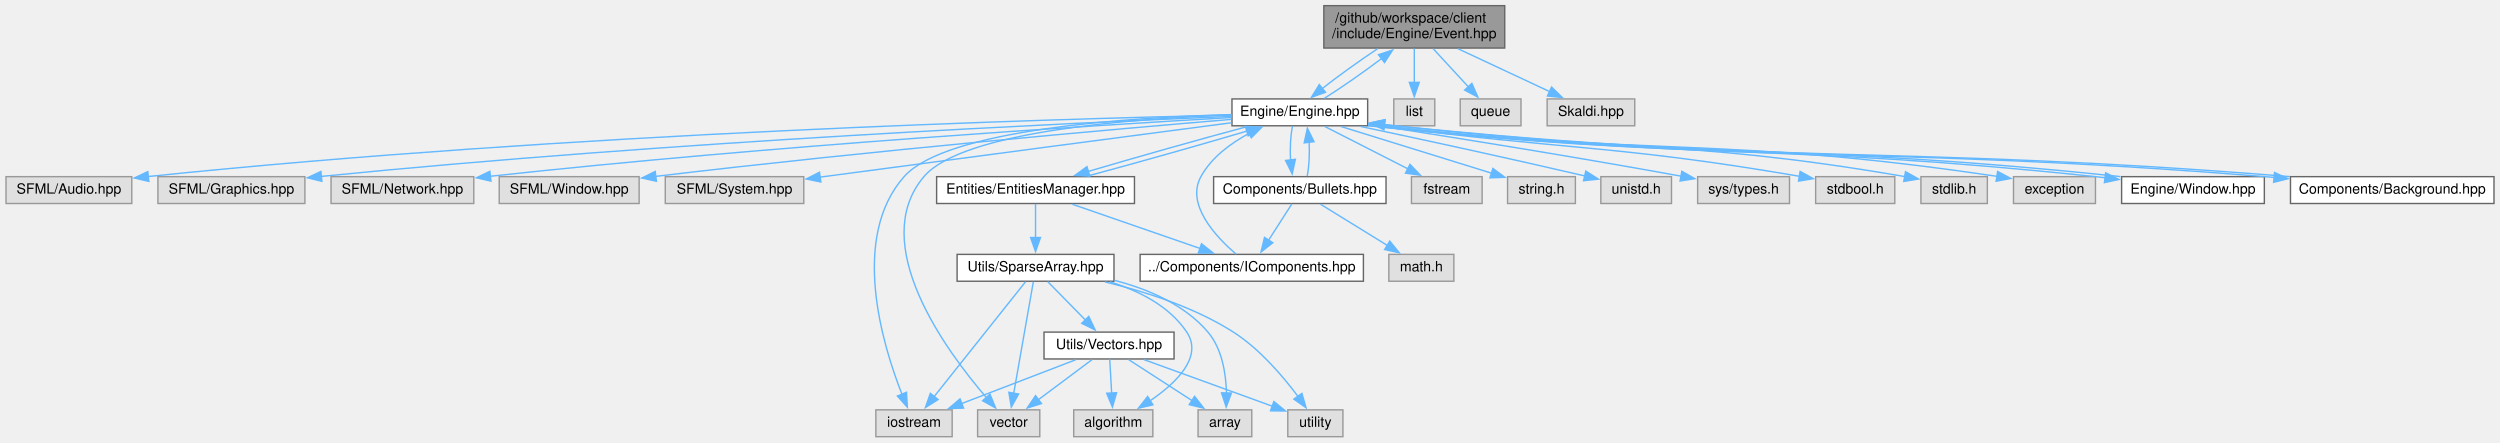
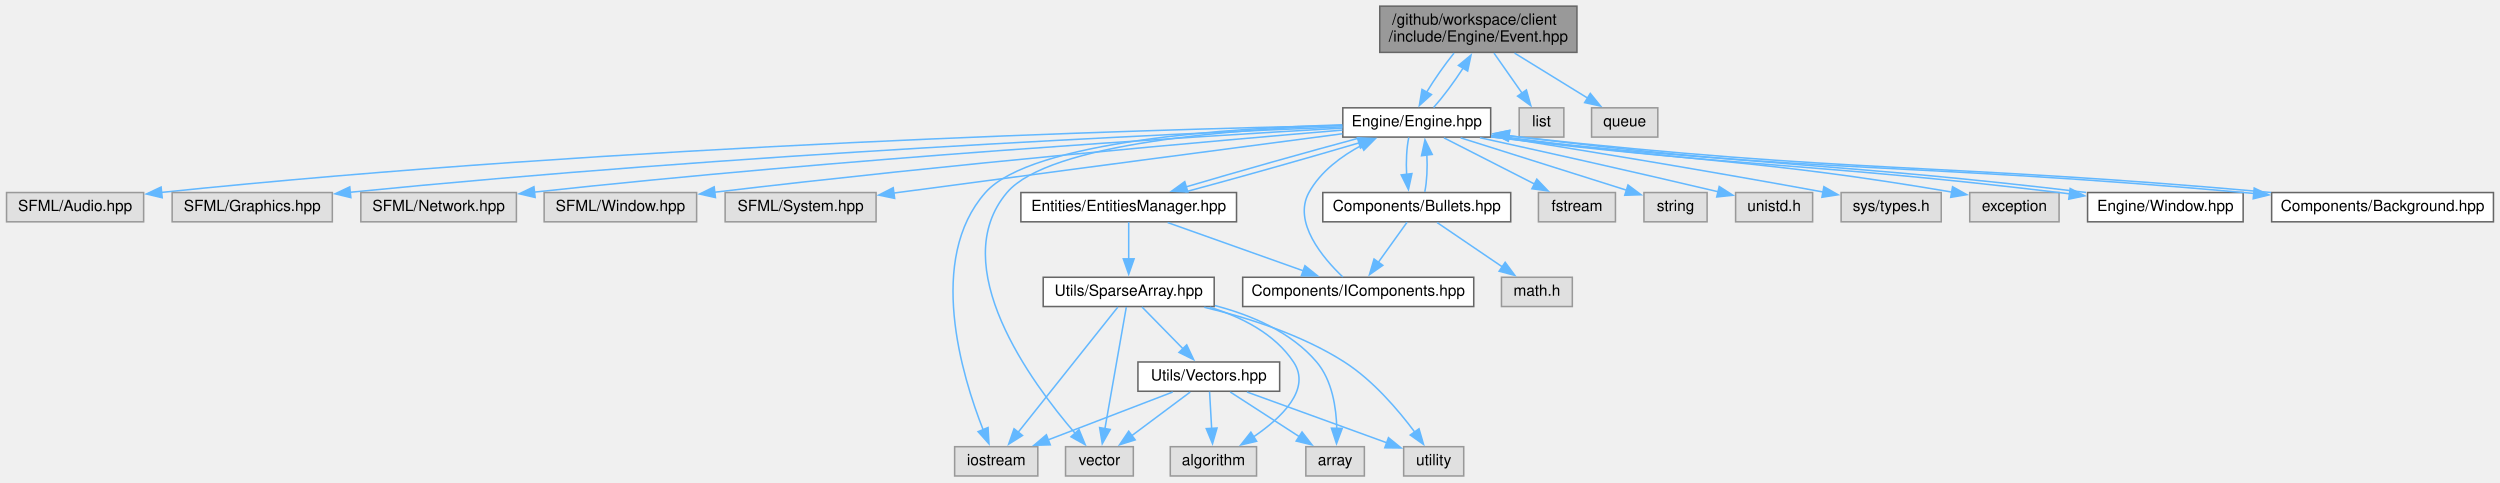
- <svg xmlns="http://www.w3.org/2000/svg" xmlns:xlink="http://www.w3.org/1999/xlink" width="1769pt" height="313pt" viewBox="0.00 0.00 1768.50 313.00">
+ <svg xmlns="http://www.w3.org/2000/svg" xmlns:xlink="http://www.w3.org/1999/xlink" width="1623pt" height="313pt" viewBox="0.00 0.00 1622.50 313.00">
  <g id="graph0" class="graph" transform="scale(1 1) rotate(0) translate(4 309)">
    <g id="node1" class="node">
      <g id="a_node1">
        <a xlink:title=" ">
-           <polygon fill="#999999" stroke="#666666" points="1060.5,-305 932.5,-305 932.5,-275 1060.5,-275 1060.5,-305" />
-           <text text-anchor="start" x="940.5" y="-293" font-family="Helvetica,sans-Serif" font-size="10.00">/github/workspace/client</text>
-           <text text-anchor="middle" x="996.5" y="-282" font-family="Helvetica,sans-Serif" font-size="10.00">/include/Engine/Event.hpp</text>
+           <polygon fill="#999999" stroke="#666666" points="1019.5,-305 891.5,-305 891.5,-275 1019.5,-275 1019.5,-305" />
+           <text text-anchor="start" x="899.5" y="-293" font-family="Helvetica,sans-Serif" font-size="10.00">/github/workspace/client</text>
+           <text text-anchor="middle" x="955.5" y="-282" font-family="Helvetica,sans-Serif" font-size="10.00">/include/Engine/Event.hpp</text>
        </a>
      </g>
    </g>
    <g id="node2" class="node">
      <g id="a_node2">
        <a xlink:href="Engine_8hpp.html" target="_top" xlink:title=" ">
          <polygon fill="white" stroke="#666666" points="963.5,-239 867.5,-239 867.5,-220 963.5,-220 963.5,-239" />
          <text text-anchor="middle" x="915.5" y="-227" font-family="Helvetica,sans-Serif" font-size="10.00">Engine/Engine.hpp</text>
        </a>
      </g>
    </g>
    <g id="edge1" class="edge">
-       <path fill="none" stroke="#63b8ff" d="M970.56,-274.54C957.62,-265.96 942.49,-255.07 931.26,-246.26" />
-       <polygon fill="#63b8ff" stroke="#63b8ff" points="933.69,-243.73 923.72,-240.13 929.27,-249.16 933.69,-243.73" />
-     </g>
-     <g id="node28" class="node">
-       <g id="a_node28">
+       <path fill="none" stroke="#63b8ff" d="M939.7,-274.54C933.54,-266.91 926.93,-257.46 921.98,-249.27" />
+       <polygon fill="#63b8ff" stroke="#63b8ff" points="925.06,-247.6 917.19,-240.5 918.92,-250.96 925.06,-247.6" />
+     </g>
+     <g id="node26" class="node">
+       <g id="a_node26">
        <a xlink:title=" ">
          <polygon fill="#e0e0e0" stroke="#999999" points="1011,-239 982,-239 982,-220 1011,-220 1011,-239" />
          <text text-anchor="middle" x="996.5" y="-227" font-family="Helvetica,sans-Serif" font-size="10.00">list</text>
        </a>
      </g>
    </g>
-     <g id="edge41" class="edge">
-       <path fill="none" stroke="#63b8ff" d="M996.5,-274.54C996.5,-267.34 996.5,-258.53 996.5,-250.68" />
-       <polygon fill="#63b8ff" stroke="#63b8ff" points="1000,-250.69 996.5,-240.69 993,-250.69 1000,-250.69" />
-     </g>
-     <g id="node29" class="node">
-       <g id="a_node29">
+     <g id="edge39" class="edge">
+       <path fill="none" stroke="#63b8ff" d="M965.63,-274.54C971.16,-266.65 978.06,-256.81 983.93,-248.44" />
+       <polygon fill="#63b8ff" stroke="#63b8ff" points="986.68,-250.61 989.55,-240.41 980.95,-246.59 986.68,-250.61" />
+     </g>
+     <g id="node27" class="node">
+       <g id="a_node27">
        <a xlink:title=" ">
          <polygon fill="#e0e0e0" stroke="#999999" points="1072,-239 1029,-239 1029,-220 1072,-220 1072,-239" />
          <text text-anchor="middle" x="1050.5" y="-227" font-family="Helvetica,sans-Serif" font-size="10.00">queue</text>
        </a>
      </g>
    </g>
-     <g id="edge42" class="edge">
-       <path fill="none" stroke="#63b8ff" d="M1009.85,-274.54C1017.37,-266.39 1026.81,-256.16 1034.7,-247.61" />
-       <polygon fill="#63b8ff" stroke="#63b8ff" points="1037.25,-250.01 1041.47,-240.29 1032.11,-245.26 1037.25,-250.01" />
-     </g>
-     <g id="node30" class="node">
-       <g id="a_node30">
-         <a xlink:title=" ">
-           <polygon fill="#e0e0e0" stroke="#999999" points="1152.5,-239 1090.5,-239 1090.5,-220 1152.5,-220 1152.5,-239" />
-           <text text-anchor="middle" x="1121.5" y="-227" font-family="Helvetica,sans-Serif" font-size="10.00">Skaldi.hpp</text>
-         </a>
-       </g>
-     </g>
-     <g id="edge43" class="edge">
-       <path fill="none" stroke="#63b8ff" d="M1027.4,-274.54C1047.19,-265.28 1072.73,-253.33 1092.2,-244.21" />
-       <polygon fill="#63b8ff" stroke="#63b8ff" points="1093.65,-247.4 1101.23,-239.99 1090.69,-241.06 1093.65,-247.4" />
-     </g>
-     <g id="edge18" class="edge">
-       <path fill="none" stroke="#63b8ff" d="M932.75,-239.35C944.73,-246.85 960.57,-257.92 973.54,-267.71" />
-       <polygon fill="#63b8ff" stroke="#63b8ff" points="971.14,-270.28 981.2,-273.61 975.42,-264.73 971.14,-270.28" />
+     <g id="edge40" class="edge">
+       <path fill="none" stroke="#63b8ff" d="M978.98,-274.54C993.4,-265.66 1011.81,-254.32 1026.35,-245.37" />
+       <polygon fill="#63b8ff" stroke="#63b8ff" points="1028.17,-248.36 1034.85,-240.14 1024.5,-242.4 1028.17,-248.36" />
+     </g>
+     <g id="edge16" class="edge">
+       <path fill="none" stroke="#63b8ff" d="M926.4,-239.18C932.48,-245.94 939.71,-255.69 945.59,-264.77" />
+       <polygon fill="#63b8ff" stroke="#63b8ff" points="942.56,-266.52 950.74,-273.25 948.54,-262.88 942.56,-266.52" />
    </g>
    <g id="node3" class="node">
      <g id="a_node3">
        <a xlink:title=" ">
          <polygon fill="#e0e0e0" stroke="#999999" points="89,-184 0,-184 0,-165 89,-165 89,-184" />
          <text text-anchor="middle" x="44.5" y="-172" font-family="Helvetica,sans-Serif" font-size="10.00">SFML/Audio.hpp</text>
        </a>
      </g>
    </g>
    <g id="edge2" class="edge">
      <path fill="none" stroke="#63b8ff" d="M867.02,-227.58C741.95,-224.84 398.03,-214.97 100.69,-184.1" />
      <polygon fill="#63b8ff" stroke="#63b8ff" points="101.06,-180.62 90.75,-183.06 100.33,-187.58 101.06,-180.62" />
    </g>
    <g id="node4" class="node">
      <g id="a_node4">
        <a xlink:title=" ">
          <polygon fill="#e0e0e0" stroke="#999999" points="211.5,-184 107.5,-184 107.5,-165 211.5,-165 211.5,-184" />
          <text text-anchor="middle" x="159.5" y="-172" font-family="Helvetica,sans-Serif" font-size="10.00">SFML/Graphics.hpp</text>
        </a>
      </g>
    </g>
    <g id="edge3" class="edge">
      <path fill="none" stroke="#63b8ff" d="M867.37,-226.65C755.99,-222.12 471.66,-209.02 223.15,-184.19" />
      <polygon fill="#63b8ff" stroke="#63b8ff" points="223.52,-180.71 213.22,-183.19 222.82,-187.67 223.52,-180.71" />
    </g>
    <g id="node5" class="node">
      <g id="a_node5">
        <a xlink:title=" ">
          <polygon fill="#e0e0e0" stroke="#999999" points="331,-184 230,-184 230,-165 331,-165 331,-184" />
          <text text-anchor="middle" x="280.5" y="-172" font-family="Helvetica,sans-Serif" font-size="10.00">SFML/Network.hpp</text>
        </a>
      </g>
    </g>
    <g id="edge4" class="edge">
      <path fill="none" stroke="#63b8ff" d="M867.23,-225.85C769.97,-220.28 543.26,-206.11 342.67,-184.28" />
      <polygon fill="#63b8ff" stroke="#63b8ff" points="343.15,-180.82 332.83,-183.2 342.38,-187.77 343.15,-180.82" />
    </g>
    <g id="node6" class="node">
      <g id="a_node6">
        <a xlink:title=" ">
          <polygon fill="#e0e0e0" stroke="#999999" points="448,-184 349,-184 349,-165 448,-165 448,-184" />
          <text text-anchor="middle" x="398.5" y="-172" font-family="Helvetica,sans-Serif" font-size="10.00">SFML/Window.hpp</text>
        </a>
      </g>
    </g>
    <g id="edge5" class="edge">
      <path fill="none" stroke="#63b8ff" d="M867.28,-224.55C785.68,-217.71 614.86,-202.7 459.53,-184.19" />
      <polygon fill="#63b8ff" stroke="#63b8ff" points="460.22,-180.75 449.87,-183.03 459.39,-187.7 460.22,-180.75" />
    </g>
    <g id="node7" class="node">
      <g id="a_node7">
        <a xlink:title=" ">
          <polygon fill="#e0e0e0" stroke="#999999" points="564.5,-184 466.5,-184 466.5,-165 564.5,-165 564.5,-184" />
          <text text-anchor="middle" x="515.5" y="-172" font-family="Helvetica,sans-Serif" font-size="10.00">SFML/System.hpp</text>
        </a>
      </g>
    </g>
    <g id="edge6" class="edge">
      <path fill="none" stroke="#63b8ff" d="M867.22,-222.17C801.79,-213.58 681.31,-197.72 578.5,-184 577.66,-183.89 576.81,-183.77 575.96,-183.66" />
      <polygon fill="#63b8ff" stroke="#63b8ff" points="576.56,-180.21 566.18,-182.35 575.63,-187.15 576.56,-180.21" />
    </g>
    <g id="node8" class="node">
      <g id="a_node8">
        <a xlink:title=" ">
          <polygon fill="#e0e0e0" stroke="#999999" points="669.5,-19 615.5,-19 615.5,0 669.5,0 669.5,-19" />
          <text text-anchor="middle" x="642.5" y="-7" font-family="Helvetica,sans-Serif" font-size="10.00">iostream</text>
        </a>
      </g>
    </g>
    <g id="edge7" class="edge">
      <path fill="none" stroke="#63b8ff" d="M867.17,-227.93C795.25,-225.95 665.32,-217.67 635.5,-184 597.25,-140.81 620.1,-65.24 634.07,-29.83" />
      <polygon fill="#63b8ff" stroke="#63b8ff" points="637.19,-31.45 637.79,-20.87 630.73,-28.77 637.19,-31.45" />
    </g>
    <g id="node9" class="node">
      <g id="a_node9">
        <a xlink:title=" ">
          <polygon fill="#e0e0e0" stroke="#999999" points="1044.5,-184 994.5,-184 994.5,-165 1044.5,-165 1044.5,-184" />
          <text text-anchor="middle" x="1019.5" y="-172" font-family="Helvetica,sans-Serif" font-size="10.00">fstream</text>
        </a>
      </g>
    </g>
    <g id="edge8" class="edge">
      <path fill="none" stroke="#63b8ff" d="M933.14,-219.51C949.23,-211.31 973.25,-199.07 991.87,-189.58" />
      <polygon fill="#63b8ff" stroke="#63b8ff" points="993.45,-192.7 1000.77,-185.05 990.27,-186.47 993.45,-192.7" />
    </g>
    <g id="node10" class="node">
      <g id="a_node10">
        <a xlink:title=" ">
-           <polygon fill="#e0e0e0" stroke="#999999" points="1110.5,-184 1062.5,-184 1062.5,-165 1110.5,-165 1110.5,-184" />
-           <text text-anchor="middle" x="1086.5" y="-172" font-family="Helvetica,sans-Serif" font-size="10.00">string.h</text>
+           <polygon fill="#e0e0e0" stroke="#999999" points="1104,-184 1063,-184 1063,-165 1104,-165 1104,-184" />
+           <text text-anchor="middle" x="1083.5" y="-172" font-family="Helvetica,sans-Serif" font-size="10.00">string</text>
        </a>
      </g>
    </g>
    <g id="edge9" class="edge">
-       <path fill="none" stroke="#63b8ff" d="M944.51,-219.51C973.96,-210.38 1019.59,-196.24 1051.14,-186.46" />
-       <polygon fill="#63b8ff" stroke="#63b8ff" points="1052.11,-189.82 1060.62,-183.52 1050.03,-183.14 1052.11,-189.82" />
+       <path fill="none" stroke="#63b8ff" d="M944,-219.51C973.93,-210.07 1020.88,-195.25 1051.92,-185.46" />
+       <polygon fill="#63b8ff" stroke="#63b8ff" points="1052.65,-188.9 1061.13,-182.56 1050.54,-182.23 1052.65,-188.9" />
    </g>
    <g id="node11" class="node">
      <g id="a_node11">
        <a xlink:title=" ">
-           <polygon fill="#e0e0e0" stroke="#999999" points="1178.5,-184 1128.5,-184 1128.5,-165 1178.5,-165 1178.5,-184" />
-           <text text-anchor="middle" x="1153.5" y="-172" font-family="Helvetica,sans-Serif" font-size="10.00">unistd.h</text>
+           <polygon fill="#e0e0e0" stroke="#999999" points="1172.5,-184 1122.5,-184 1122.5,-165 1172.5,-165 1172.5,-184" />
+           <text text-anchor="middle" x="1147.5" y="-172" font-family="Helvetica,sans-Serif" font-size="10.00">unistd.h</text>
        </a>
      </g>
    </g>
    <g id="edge10" class="edge">
-       <path fill="none" stroke="#63b8ff" d="M958.57,-219.5C997.57,-211.26 1056.89,-198.51 1117.37,-184.45" />
-       <polygon fill="#63b8ff" stroke="#63b8ff" points="1117.85,-187.93 1126.8,-182.24 1116.26,-181.11 1117.85,-187.93" />
+       <path fill="none" stroke="#63b8ff" d="M956.52,-219.58C994.26,-211.31 1052.06,-198.47 1111.21,-184.5" />
+       <polygon fill="#63b8ff" stroke="#63b8ff" points="1111.87,-187.94 1120.79,-182.23 1110.25,-181.13 1111.87,-187.94" />
    </g>
    <g id="node12" class="node">
      <g id="a_node12">
        <a xlink:title=" ">
-           <polygon fill="#e0e0e0" stroke="#999999" points="1262,-184 1197,-184 1197,-165 1262,-165 1262,-184" />
-           <text text-anchor="middle" x="1229.5" y="-172" font-family="Helvetica,sans-Serif" font-size="10.00">sys/types.h</text>
+           <polygon fill="#e0e0e0" stroke="#999999" points="1256,-184 1191,-184 1191,-165 1256,-165 1256,-184" />
+           <text text-anchor="middle" x="1223.5" y="-172" font-family="Helvetica,sans-Serif" font-size="10.00">sys/types.h</text>
        </a>
      </g>
    </g>
    <g id="edge11" class="edge">
-       <path fill="none" stroke="#63b8ff" d="M963.75,-221.17C1015.85,-213.12 1101.6,-199.52 1185.26,-184.35" />
-       <polygon fill="#63b8ff" stroke="#63b8ff" points="1185.81,-187.81 1195.02,-182.57 1184.55,-180.92 1185.81,-187.81" />
+       <path fill="none" stroke="#63b8ff" d="M963.64,-220.95C1014.7,-212.83 1097.99,-199.27 1179.53,-184.31" />
+       <polygon fill="#63b8ff" stroke="#63b8ff" points="1179.82,-187.82 1189.02,-182.56 1178.55,-180.93 1179.82,-187.82" />
    </g>
    <g id="node13" class="node">
      <g id="a_node13">
        <a xlink:title=" ">
          <polygon fill="#e0e0e0" stroke="#999999" points="731.5,-19 687.5,-19 687.5,0 731.5,0 731.5,-19" />
          <text text-anchor="middle" x="709.5" y="-7" font-family="Helvetica,sans-Serif" font-size="10.00">vector</text>
        </a>
      </g>
    </g>
    <g id="edge12" class="edge">
      <path fill="none" stroke="#63b8ff" d="M867.15,-227.6C798.18,-225.17 676.84,-216.3 649.5,-184 609.4,-136.64 665,-60.96 693.93,-27.44" />
      <polygon fill="#63b8ff" stroke="#63b8ff" points="696.25,-30.09 700.27,-20.29 691.02,-25.44 696.25,-30.09" />
    </g>
    <g id="node14" class="node">
      <g id="a_node14">
        <a xlink:title=" ">
-           <polygon fill="#e0e0e0" stroke="#999999" points="1336.5,-184 1280.5,-184 1280.5,-165 1336.5,-165 1336.5,-184" />
-           <text text-anchor="middle" x="1308.5" y="-172" font-family="Helvetica,sans-Serif" font-size="10.00">stdbool.h</text>
+           <polygon fill="#e0e0e0" stroke="#999999" points="1332.5,-184 1274.5,-184 1274.5,-165 1332.5,-165 1332.5,-184" />
+           <text text-anchor="middle" x="1303.5" y="-172" font-family="Helvetica,sans-Serif" font-size="10.00">exception</text>
        </a>
      </g>
    </g>
    <g id="edge13" class="edge">
-       <path fill="none" stroke="#63b8ff" d="M963.91,-221.31C967.15,-220.86 970.37,-220.42 973.5,-220 1102.12,-202.81 1138.13,-206.73 1269.01,-184.26" />
-       <polygon fill="#63b8ff" stroke="#63b8ff" points="1269.54,-187.73 1278.79,-182.57 1268.34,-180.83 1269.54,-187.73" />
+       <path fill="none" stroke="#63b8ff" d="M963.91,-221.32C967.15,-220.87 970.37,-220.42 973.5,-220 1099.54,-203 1134.75,-206.11 1263.05,-184.28" />
+       <polygon fill="#63b8ff" stroke="#63b8ff" points="1263.35,-187.78 1272.61,-182.63 1262.16,-180.88 1263.35,-187.78" />
    </g>
    <g id="node15" class="node">
      <g id="a_node15">
-         <a xlink:title=" ">
-           <polygon fill="#e0e0e0" stroke="#999999" points="1402,-184 1355,-184 1355,-165 1402,-165 1402,-184" />
-           <text text-anchor="middle" x="1378.5" y="-172" font-family="Helvetica,sans-Serif" font-size="10.00">stdlib.h</text>
+         <a xlink:href="Window_8hpp.html" target="_top" xlink:title=" ">
+           <polygon fill="white" stroke="#666666" points="1452,-184 1351,-184 1351,-165 1452,-165 1452,-184" />
+           <text text-anchor="middle" x="1401.5" y="-172" font-family="Helvetica,sans-Serif" font-size="10.00">Engine/Window.hpp</text>
        </a>
      </g>
    </g>
    <g id="edge14" class="edge">
-       <path fill="none" stroke="#63b8ff" d="M963.9,-221.23C967.14,-220.79 970.37,-220.38 973.5,-220 1134.85,-200.38 1179.98,-212.27 1343.84,-184" />
-       <polygon fill="#63b8ff" stroke="#63b8ff" points="1344.07,-187.51 1353.31,-182.34 1342.86,-180.61 1344.07,-187.51" />
+       <path fill="none" stroke="#63b8ff" d="M963.89,-220.07C964.1,-220.05 964.3,-220.02 964.5,-220 1127.62,-200.08 1169.33,-203.53 1332.5,-184 1334.79,-183.73 1337.12,-183.44 1339.48,-183.14" />
+       <polygon fill="#63b8ff" stroke="#63b8ff" points="1339.7,-186.64 1349.16,-181.87 1338.79,-179.7 1339.7,-186.64" />
    </g>
    <g id="node16" class="node">
      <g id="a_node16">
-         <a xlink:title=" ">
-           <polygon fill="#e0e0e0" stroke="#999999" points="1478.5,-184 1420.5,-184 1420.5,-165 1478.5,-165 1478.5,-184" />
-           <text text-anchor="middle" x="1449.5" y="-172" font-family="Helvetica,sans-Serif" font-size="10.00">exception</text>
-         </a>
-       </g>
-     </g>
-     <g id="edge15" class="edge">
-       <path fill="none" stroke="#63b8ff" d="M963.89,-221.17C967.14,-220.75 970.37,-220.36 973.5,-220 1163.87,-198.25 1216.41,-212.81 1408.76,-184.21" />
-       <polygon fill="#63b8ff" stroke="#63b8ff" points="1409.26,-187.67 1418.62,-182.72 1408.21,-180.75 1409.26,-187.67" />
-     </g>
-     <g id="node17" class="node">
-       <g id="a_node17">
-         <a xlink:href="Window_8hpp.html" target="_top" xlink:title=" ">
-           <polygon fill="white" stroke="#666666" points="1598,-184 1497,-184 1497,-165 1598,-165 1598,-184" />
-           <text text-anchor="middle" x="1547.5" y="-172" font-family="Helvetica,sans-Serif" font-size="10.00">Engine/Window.hpp</text>
-         </a>
-       </g>
-     </g>
-     <g id="edge16" class="edge">
-       <path fill="none" stroke="#63b8ff" d="M963.89,-220.07C964.09,-220.04 964.3,-220.02 964.5,-220 1192.18,-195.38 1250.77,-208.08 1478.5,-184 1480.79,-183.76 1483.12,-183.5 1485.49,-183.22" />
-       <polygon fill="#63b8ff" stroke="#63b8ff" points="1485.69,-186.72 1495.18,-182.01 1484.82,-179.77 1485.69,-186.72" />
-     </g>
-     <g id="node18" class="node">
-       <g id="a_node18">
        <a xlink:href="EntitiesManager_8hpp.html" target="_top" xlink:title=" ">
          <polygon fill="white" stroke="#666666" points="798.5,-184 658.5,-184 658.5,-165 798.5,-165 798.5,-184" />
          <text text-anchor="middle" x="728.5" y="-172" font-family="Helvetica,sans-Serif" font-size="10.00">Entities/EntitiesManager.hpp</text>
        </a>
      </g>
    </g>
-     <g id="edge19" class="edge">
+     <g id="edge17" class="edge">
      <path fill="none" stroke="#63b8ff" d="M878.56,-219.51C845.88,-210.76 798.59,-197.42 765.8,-187.71" />
      <polygon fill="#63b8ff" stroke="#63b8ff" points="766.89,-184.39 756.31,-184.88 764.89,-191.09 766.89,-184.39" />
    </g>
-     <g id="node25" class="node">
-       <g id="a_node25">
+     <g id="node23" class="node">
+       <g id="a_node23">
        <a xlink:href="Bullets_8hpp.html" target="_top" xlink:title=" ">
          <polygon fill="white" stroke="#666666" points="976.5,-184 854.5,-184 854.5,-165 976.5,-165 976.5,-184" />
          <text text-anchor="middle" x="915.5" y="-172" font-family="Helvetica,sans-Serif" font-size="10.00">Components/Bullets.hpp</text>
        </a>
      </g>
    </g>
-     <g id="edge35" class="edge">
+     <g id="edge33" class="edge">
      <path fill="none" stroke="#63b8ff" d="M910.33,-219.75C908.92,-213.19 908.46,-203.95 908.93,-195.6" />
      <polygon fill="#63b8ff" stroke="#63b8ff" points="912.37,-196.3 910.11,-185.94 905.42,-195.45 912.37,-196.3" />
    </g>
-     <g id="node27" class="node">
-       <g id="a_node27">
+     <g id="node25" class="node">
+       <g id="a_node25">
        <a xlink:href="Background_8hpp.html" target="_top" xlink:title=" ">
-           <polygon fill="white" stroke="#666666" points="1760.5,-184 1616.5,-184 1616.5,-165 1760.5,-165 1760.5,-184" />
-           <text text-anchor="middle" x="1688.5" y="-172" font-family="Helvetica,sans-Serif" font-size="10.00">Components/Background.hpp</text>
-         </a>
-       </g>
-     </g>
-     <g id="edge39" class="edge">
-       <path fill="none" stroke="#63b8ff" d="M963.89,-220.06C964.09,-220.04 964.3,-220.02 964.5,-220 1245.29,-191.51 1317.19,-206.73 1598.5,-184 1600.67,-183.82 1602.87,-183.64 1605.09,-183.45" />
-       <polygon fill="#63b8ff" stroke="#63b8ff" points="1605.18,-186.95 1614.82,-182.56 1604.55,-179.98 1605.18,-186.95" />
-     </g>
-     <g id="edge17" class="edge">
-       <path fill="none" stroke="#63b8ff" d="M1496.17,-184.04C1268.71,-208.06 1210.07,-195.39 982.5,-220 980.17,-220.25 977.79,-220.53 975.38,-220.82" />
-       <polygon fill="#63b8ff" stroke="#63b8ff" points="974.93,-217.35 965.46,-222.1 975.83,-224.29 974.93,-217.35" />
-     </g>
-     <g id="edge20" class="edge">
+           <polygon fill="white" stroke="#666666" points="1614.5,-184 1470.5,-184 1470.5,-165 1614.5,-165 1614.5,-184" />
+           <text text-anchor="middle" x="1542.5" y="-172" font-family="Helvetica,sans-Serif" font-size="10.00">Components/Background.hpp</text>
+         </a>
+       </g>
+     </g>
+     <g id="edge37" class="edge">
+       <path fill="none" stroke="#63b8ff" d="M963.89,-220.07C964.09,-220.04 964.3,-220.02 964.5,-220 1180.67,-196.22 1235.88,-203.35 1452.5,-184 1454.67,-183.81 1456.86,-183.61 1459.08,-183.4" />
+       <polygon fill="#63b8ff" stroke="#63b8ff" points="1459.19,-186.9 1468.82,-182.47 1458.53,-179.94 1459.19,-186.9" />
+     </g>
+     <g id="edge15" class="edge">
+       <path fill="none" stroke="#63b8ff" d="M1350.02,-184.06C1187.25,-203.52 1145.47,-200.1 982.5,-220 980.17,-220.28 977.79,-220.59 975.38,-220.9" />
+       <polygon fill="#63b8ff" stroke="#63b8ff" points="974.92,-217.43 965.48,-222.24 975.86,-224.37 974.92,-217.43" />
+     </g>
+     <g id="edge18" class="edge">
      <path fill="none" stroke="#63b8ff" d="M765.27,-184.45C797.91,-193.18 845.2,-206.52 878.03,-216.24" />
      <polygon fill="#63b8ff" stroke="#63b8ff" points="876.96,-219.57 887.54,-219.08 878.96,-212.86 876.96,-219.57" />
    </g>
-     <g id="node19" class="node">
-       <g id="a_node19">
+     <g id="node17" class="node">
+       <g id="a_node17">
        <a xlink:href="IComponents_8hpp.html" target="_top" xlink:title=" ">
-           <polygon fill="white" stroke="#666666" points="960.5,-129 802.5,-129 802.5,-110 960.5,-110 960.5,-129" />
-           <text text-anchor="middle" x="881.5" y="-117" font-family="Helvetica,sans-Serif" font-size="10.00">../Components/IComponents.hpp</text>
-         </a>
-       </g>
-     </g>
-     <g id="edge21" class="edge">
-       <path fill="none" stroke="#63b8ff" d="M754.45,-164.51C779.37,-155.88 817.23,-142.76 845.14,-133.1" />
-       <polygon fill="#63b8ff" stroke="#63b8ff" points="845.94,-136.52 854.24,-129.94 843.65,-129.91 845.94,-136.52" />
-     </g>
-     <g id="node20" class="node">
-       <g id="a_node20">
+           <polygon fill="white" stroke="#666666" points="952.5,-129 802.5,-129 802.5,-110 952.5,-110 952.5,-129" />
+           <text text-anchor="middle" x="877.5" y="-117" font-family="Helvetica,sans-Serif" font-size="10.00">Components/IComponents.hpp</text>
+         </a>
+       </g>
+     </g>
+     <g id="edge19" class="edge">
+       <path fill="none" stroke="#63b8ff" d="M753.78,-164.51C778,-155.89 814.8,-142.8 841.97,-133.14" />
+       <polygon fill="#63b8ff" stroke="#63b8ff" points="842.92,-136.51 851.17,-129.87 840.58,-129.92 842.92,-136.51" />
+     </g>
+     <g id="node18" class="node">
+       <g id="a_node18">
        <a xlink:href="SparseArray_8hpp.html" target="_top" xlink:title=" ">
          <polygon fill="white" stroke="#666666" points="784,-129 673,-129 673,-110 784,-110 784,-129" />
          <text text-anchor="middle" x="728.5" y="-117" font-family="Helvetica,sans-Serif" font-size="10.00">Utils/SparseArray.hpp</text>
        </a>
      </g>
    </g>
-     <g id="edge23" class="edge">
+     <g id="edge21" class="edge">
      <path fill="none" stroke="#63b8ff" d="M728.5,-164.75C728.5,-158.27 728.5,-149.16 728.5,-140.9" />
      <polygon fill="#63b8ff" stroke="#63b8ff" points="732,-140.96 728.5,-130.96 725,-140.96 732,-140.96" />
    </g>
+     <g id="edge20" class="edge">
+       <path fill="none" stroke="#63b8ff" d="M867.45,-129.23C854.52,-141.56 834.92,-164.74 845.5,-184 853.01,-197.68 866.71,-207.75 880.01,-214.82" />
+       <polygon fill="#63b8ff" stroke="#63b8ff" points="878.1,-217.79 888.63,-218.99 881.15,-211.48 878.1,-217.79" />
+     </g>
    <g id="edge22" class="edge">
-       <path fill="none" stroke="#63b8ff" d="M870.49,-129.09C856.29,-141.25 834.64,-164.23 845.5,-184 853.01,-197.68 866.71,-207.75 880.01,-214.82" />
-       <polygon fill="#63b8ff" stroke="#63b8ff" points="878.1,-217.79 888.63,-218.99 881.15,-211.48 878.1,-217.79" />
-     </g>
-     <g id="edge24" class="edge">
      <path fill="none" stroke="#63b8ff" d="M721.46,-109.66C707.35,-91.94 675.36,-51.77 656.72,-28.35" />
      <polygon fill="#63b8ff" stroke="#63b8ff" points="659.55,-26.29 650.58,-20.64 654.07,-30.65 659.55,-26.29" />
    </g>
-     <g id="edge27" class="edge">
+     <g id="edge25" class="edge">
      <path fill="none" stroke="#63b8ff" d="M726.95,-109.66C723.93,-92.5 717.2,-54.26 713.04,-30.6" />
      <polygon fill="#63b8ff" stroke="#63b8ff" points="716.52,-30.19 711.34,-20.95 709.62,-31.41 716.52,-30.19" />
    </g>
+     <g id="node19" class="node">
+       <g id="a_node19">
+         <a xlink:title=" ">
+           <polygon fill="#e0e0e0" stroke="#999999" points="811.5,-19 755.5,-19 755.5,0 811.5,0 811.5,-19" />
+           <text text-anchor="middle" x="783.5" y="-7" font-family="Helvetica,sans-Serif" font-size="10.00">algorithm</text>
+         </a>
+       </g>
+     </g>
+     <g id="edge23" class="edge">
+       <path fill="none" stroke="#63b8ff" d="M781.23,-109.55C801.74,-103.21 823.22,-92.41 835.5,-74 847.23,-56.42 827.91,-37.89 809.58,-25.42" />
+       <polygon fill="#63b8ff" stroke="#63b8ff" points="811.57,-22.54 801.26,-20.13 807.82,-28.45 811.57,-22.54" />
+     </g>
+     <g id="node20" class="node">
+       <g id="a_node20">
+         <a xlink:title=" ">
+           <polygon fill="#e0e0e0" stroke="#999999" points="881.5,-19 843.5,-19 843.5,0 881.5,0 881.5,-19" />
+           <text text-anchor="middle" x="862.5" y="-7" font-family="Helvetica,sans-Serif" font-size="10.00">array</text>
+         </a>
+       </g>
+     </g>
+     <g id="edge24" class="edge">
+       <path fill="none" stroke="#63b8ff" d="M784.43,-110.62C808.08,-104.46 833.94,-93.51 850.5,-74 860.62,-62.08 863.28,-44.32 863.6,-30.62" />
+       <polygon fill="#63b8ff" stroke="#63b8ff" points="867.1,-30.89 863.41,-20.96 860.11,-31.03 867.1,-30.89" />
+     </g>
    <g id="node21" class="node">
      <g id="a_node21">
        <a xlink:title=" ">
-           <polygon fill="#e0e0e0" stroke="#999999" points="811.5,-19 755.5,-19 755.5,0 811.5,0 811.5,-19" />
-           <text text-anchor="middle" x="783.5" y="-7" font-family="Helvetica,sans-Serif" font-size="10.00">algorithm</text>
-         </a>
-       </g>
-     </g>
-     <g id="edge25" class="edge">
-       <path fill="none" stroke="#63b8ff" d="M781.23,-109.55C801.74,-103.21 823.22,-92.41 835.5,-74 847.23,-56.42 827.91,-37.89 809.58,-25.42" />
-       <polygon fill="#63b8ff" stroke="#63b8ff" points="811.57,-22.54 801.26,-20.13 807.82,-28.45 811.57,-22.54" />
+           <polygon fill="#e0e0e0" stroke="#999999" points="946,-19 907,-19 907,0 946,0 946,-19" />
+           <text text-anchor="middle" x="926.5" y="-7" font-family="Helvetica,sans-Serif" font-size="10.00">utility</text>
+         </a>
+       </g>
+     </g>
+     <g id="edge26" class="edge">
+       <path fill="none" stroke="#63b8ff" d="M777.55,-109.52C805.73,-102.81 840.89,-91.66 868.5,-74 887.12,-62.09 903.6,-42.71 914.19,-28.49" />
+       <polygon fill="#63b8ff" stroke="#63b8ff" points="916.97,-30.63 919.93,-20.46 911.27,-26.57 916.97,-30.63" />
    </g>
    <g id="node22" class="node">
      <g id="a_node22">
-         <a xlink:title=" ">
-           <polygon fill="#e0e0e0" stroke="#999999" points="881.5,-19 843.5,-19 843.5,0 881.5,0 881.5,-19" />
-           <text text-anchor="middle" x="862.5" y="-7" font-family="Helvetica,sans-Serif" font-size="10.00">array</text>
-         </a>
-       </g>
-     </g>
-     <g id="edge26" class="edge">
-       <path fill="none" stroke="#63b8ff" d="M784.43,-110.62C808.08,-104.46 833.94,-93.51 850.5,-74 860.62,-62.08 863.28,-44.32 863.6,-30.62" />
-       <polygon fill="#63b8ff" stroke="#63b8ff" points="867.1,-30.89 863.41,-20.96 860.11,-31.03 867.1,-30.89" />
-     </g>
-     <g id="node23" class="node">
-       <g id="a_node23">
-         <a xlink:title=" ">
-           <polygon fill="#e0e0e0" stroke="#999999" points="946,-19 907,-19 907,0 946,0 946,-19" />
-           <text text-anchor="middle" x="926.5" y="-7" font-family="Helvetica,sans-Serif" font-size="10.00">utility</text>
-         </a>
-       </g>
-     </g>
-     <g id="edge28" class="edge">
-       <path fill="none" stroke="#63b8ff" d="M777.55,-109.52C805.73,-102.81 840.89,-91.66 868.5,-74 887.12,-62.09 903.6,-42.71 914.19,-28.49" />
-       <polygon fill="#63b8ff" stroke="#63b8ff" points="916.97,-30.63 919.93,-20.46 911.27,-26.57 916.97,-30.63" />
-     </g>
-     <g id="node24" class="node">
-       <g id="a_node24">
        <a xlink:href="Vectors_8hpp.html" target="_top" xlink:title=" ">
          <polygon fill="white" stroke="#666666" points="826.5,-74 734.5,-74 734.5,-55 826.5,-55 826.5,-74" />
          <text text-anchor="middle" x="780.5" y="-62" font-family="Helvetica,sans-Serif" font-size="10.00">Utils/Vectors.hpp</text>
        </a>
      </g>
    </g>
-     <g id="edge29" class="edge">
+     <g id="edge27" class="edge">
      <path fill="none" stroke="#63b8ff" d="M737.09,-109.75C744.34,-102.35 754.95,-91.54 763.87,-82.45" />
      <polygon fill="#63b8ff" stroke="#63b8ff" points="766.16,-85.11 770.67,-75.52 761.16,-80.21 766.16,-85.11" />
    </g>
-     <g id="edge30" class="edge">
+     <g id="edge28" class="edge">
      <path fill="none" stroke="#63b8ff" d="M757.09,-54.51C734.85,-45.97 701.17,-33.03 676.08,-23.4" />
      <polygon fill="#63b8ff" stroke="#63b8ff" points="677.57,-20.22 666.98,-19.9 675.06,-26.75 677.57,-20.22" />
    </g>
-     <g id="edge33" class="edge">
+     <g id="edge31" class="edge">
      <path fill="none" stroke="#63b8ff" d="M768.46,-54.51C758.09,-46.77 742.9,-35.43 730.53,-26.2" />
      <polygon fill="#63b8ff" stroke="#63b8ff" points="732.69,-23.44 722.58,-20.26 728.5,-29.05 732.69,-23.44" />
    </g>
-     <g id="edge31" class="edge">
+     <g id="edge29" class="edge">
      <path fill="none" stroke="#63b8ff" d="M781,-54.75C781.36,-48.27 781.88,-39.16 782.35,-30.9" />
      <polygon fill="#63b8ff" stroke="#63b8ff" points="785.84,-31.13 782.91,-20.95 778.85,-30.74 785.84,-31.13" />
    </g>
-     <g id="edge32" class="edge">
+     <g id="edge30" class="edge">
      <path fill="none" stroke="#63b8ff" d="M794.41,-54.51C806.74,-46.54 824.97,-34.75 839.47,-25.38" />
      <polygon fill="#63b8ff" stroke="#63b8ff" points="841.03,-28.55 847.52,-20.18 837.23,-22.67 841.03,-28.55" />
    </g>
-     <g id="edge34" class="edge">
+     <g id="edge32" class="edge">
      <path fill="none" stroke="#63b8ff" d="M805.27,-54.51C830.32,-45.41 869.11,-31.33 896.03,-21.56" />
      <polygon fill="#63b8ff" stroke="#63b8ff" points="897.14,-24.88 905.35,-18.18 894.76,-18.3 897.14,-24.88" />
    </g>
-     <g id="edge36" class="edge">
+     <g id="edge34" class="edge">
      <path fill="none" stroke="#63b8ff" d="M920.71,-184.44C922.08,-190.97 922.54,-200.1 922.07,-208.35" />
      <polygon fill="#63b8ff" stroke="#63b8ff" points="918.6,-207.89 920.85,-218.25 925.55,-208.75 918.6,-207.89" />
    </g>
-     <g id="edge37" class="edge">
-       <path fill="none" stroke="#63b8ff" d="M909.89,-164.75C905.38,-157.73 898.91,-147.64 893.29,-138.87" />
-       <polygon fill="#63b8ff" stroke="#63b8ff" points="896.4,-137.24 888.05,-130.72 890.51,-141.02 896.4,-137.24" />
-     </g>
-     <g id="node26" class="node">
-       <g id="a_node26">
-         <a xlink:title=" ">
-           <polygon fill="#e0e0e0" stroke="#999999" points="1024.5,-129 978.5,-129 978.5,-110 1024.5,-110 1024.5,-129" />
-           <text text-anchor="middle" x="1001.5" y="-117" font-family="Helvetica,sans-Serif" font-size="10.00">math.h</text>
-         </a>
-       </g>
+     <g id="edge35" class="edge">
+       <path fill="none" stroke="#63b8ff" d="M909.23,-164.75C904.14,-157.66 896.8,-147.42 890.47,-138.59" />
+       <polygon fill="#63b8ff" stroke="#63b8ff" points="893.46,-136.76 884.79,-130.67 887.78,-140.84 893.46,-136.76" />
+     </g>
+     <g id="node24" class="node">
+       <g id="a_node24">
+         <a xlink:title=" ">
+           <polygon fill="#e0e0e0" stroke="#999999" points="1016.5,-129 970.5,-129 970.5,-110 1016.5,-110 1016.5,-129" />
+           <text text-anchor="middle" x="993.5" y="-117" font-family="Helvetica,sans-Serif" font-size="10.00">math.h</text>
+         </a>
+       </g>
+     </g>
+     <g id="edge36" class="edge">
+       <path fill="none" stroke="#63b8ff" d="M928.73,-164.51C940.34,-156.62 957.47,-144.98 971.2,-135.65" />
+       <polygon fill="#63b8ff" stroke="#63b8ff" points="972.91,-138.72 979.21,-130.21 968.97,-132.93 972.91,-138.72" />
    </g>
    <g id="edge38" class="edge">
-       <path fill="none" stroke="#63b8ff" d="M930.09,-164.51C943.02,-156.54 962.14,-144.75 977.35,-135.38" />
-       <polygon fill="#63b8ff" stroke="#63b8ff" points="979.16,-138.38 985.84,-130.15 975.49,-132.42 979.16,-138.38" />
-     </g>
-     <g id="edge40" class="edge">
-       <path fill="none" stroke="#63b8ff" d="M1616.09,-184.03C1335.12,-206.72 1263.15,-191.52 982.5,-220 980.17,-220.24 977.78,-220.5 975.37,-220.78" />
-       <polygon fill="#63b8ff" stroke="#63b8ff" points="974.94,-217.31 965.46,-222.03 975.82,-224.25 974.94,-217.31" />
+       <path fill="none" stroke="#63b8ff" d="M1470.18,-184.03C1253.83,-203.34 1198.57,-196.23 982.5,-220 980.17,-220.26 977.79,-220.54 975.38,-220.83" />
+       <polygon fill="#63b8ff" stroke="#63b8ff" points="974.93,-217.36 965.47,-222.12 975.83,-224.3 974.93,-217.36" />
    </g>
  </g>
</svg>
